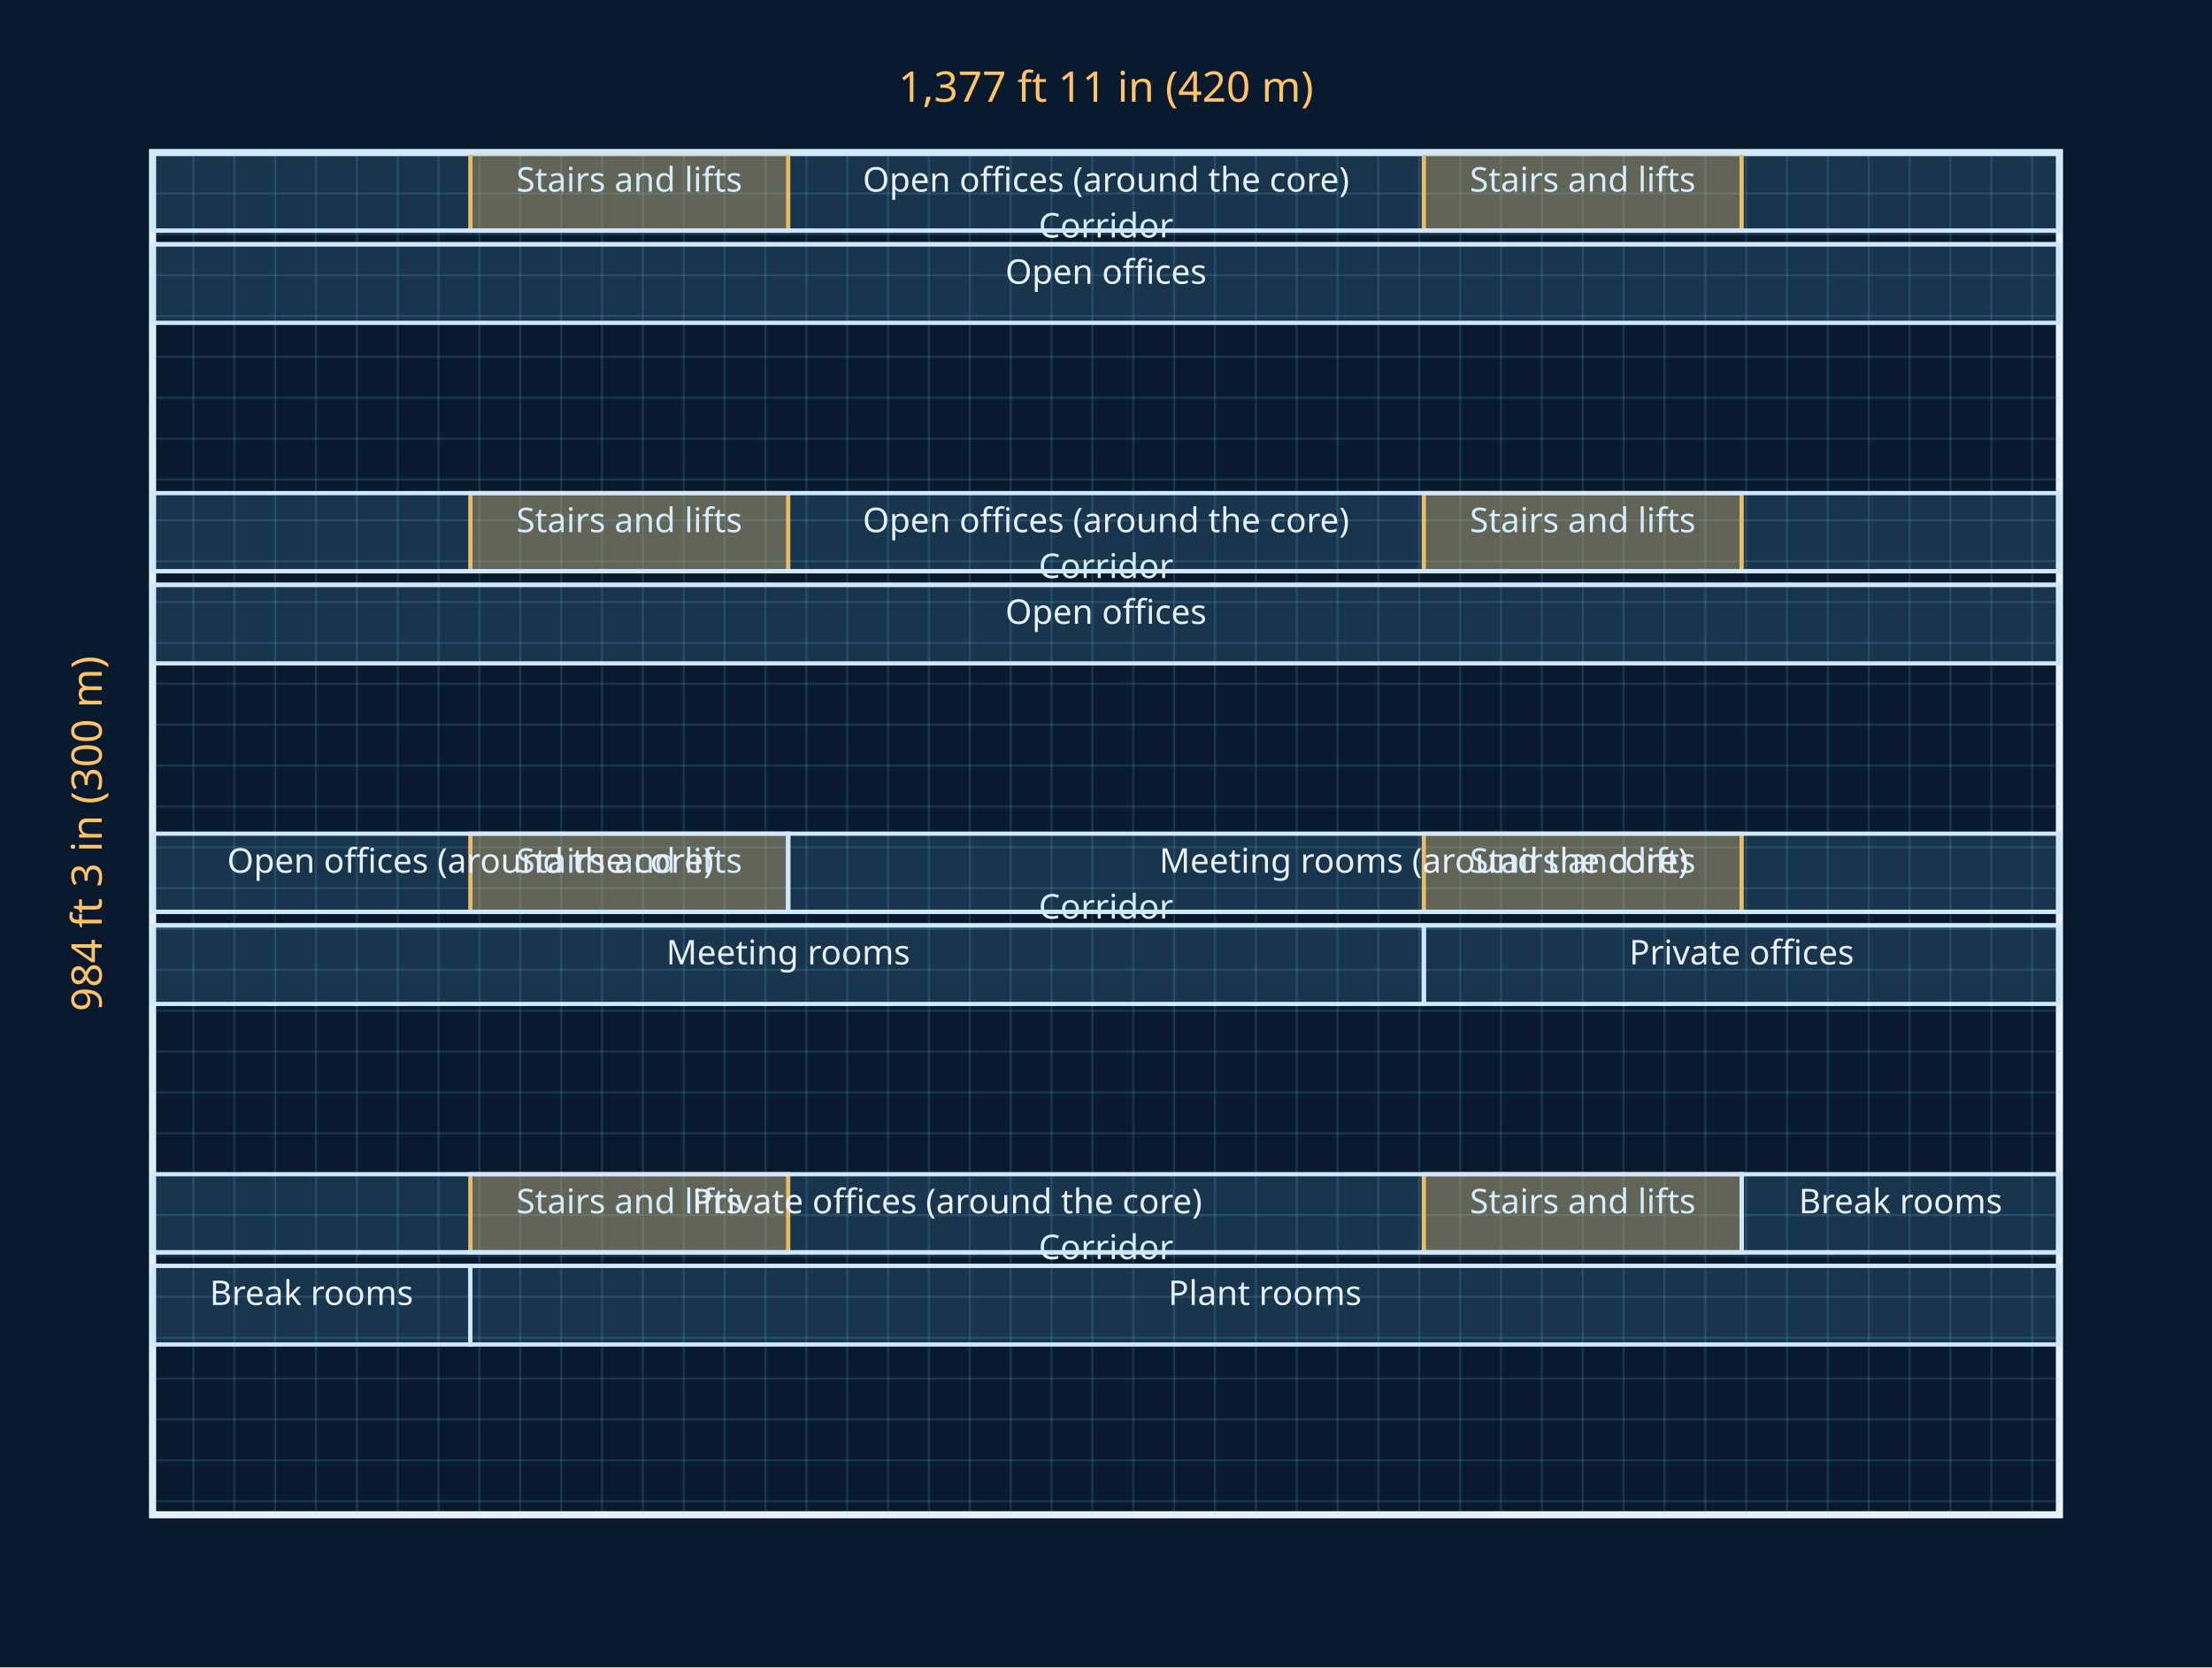
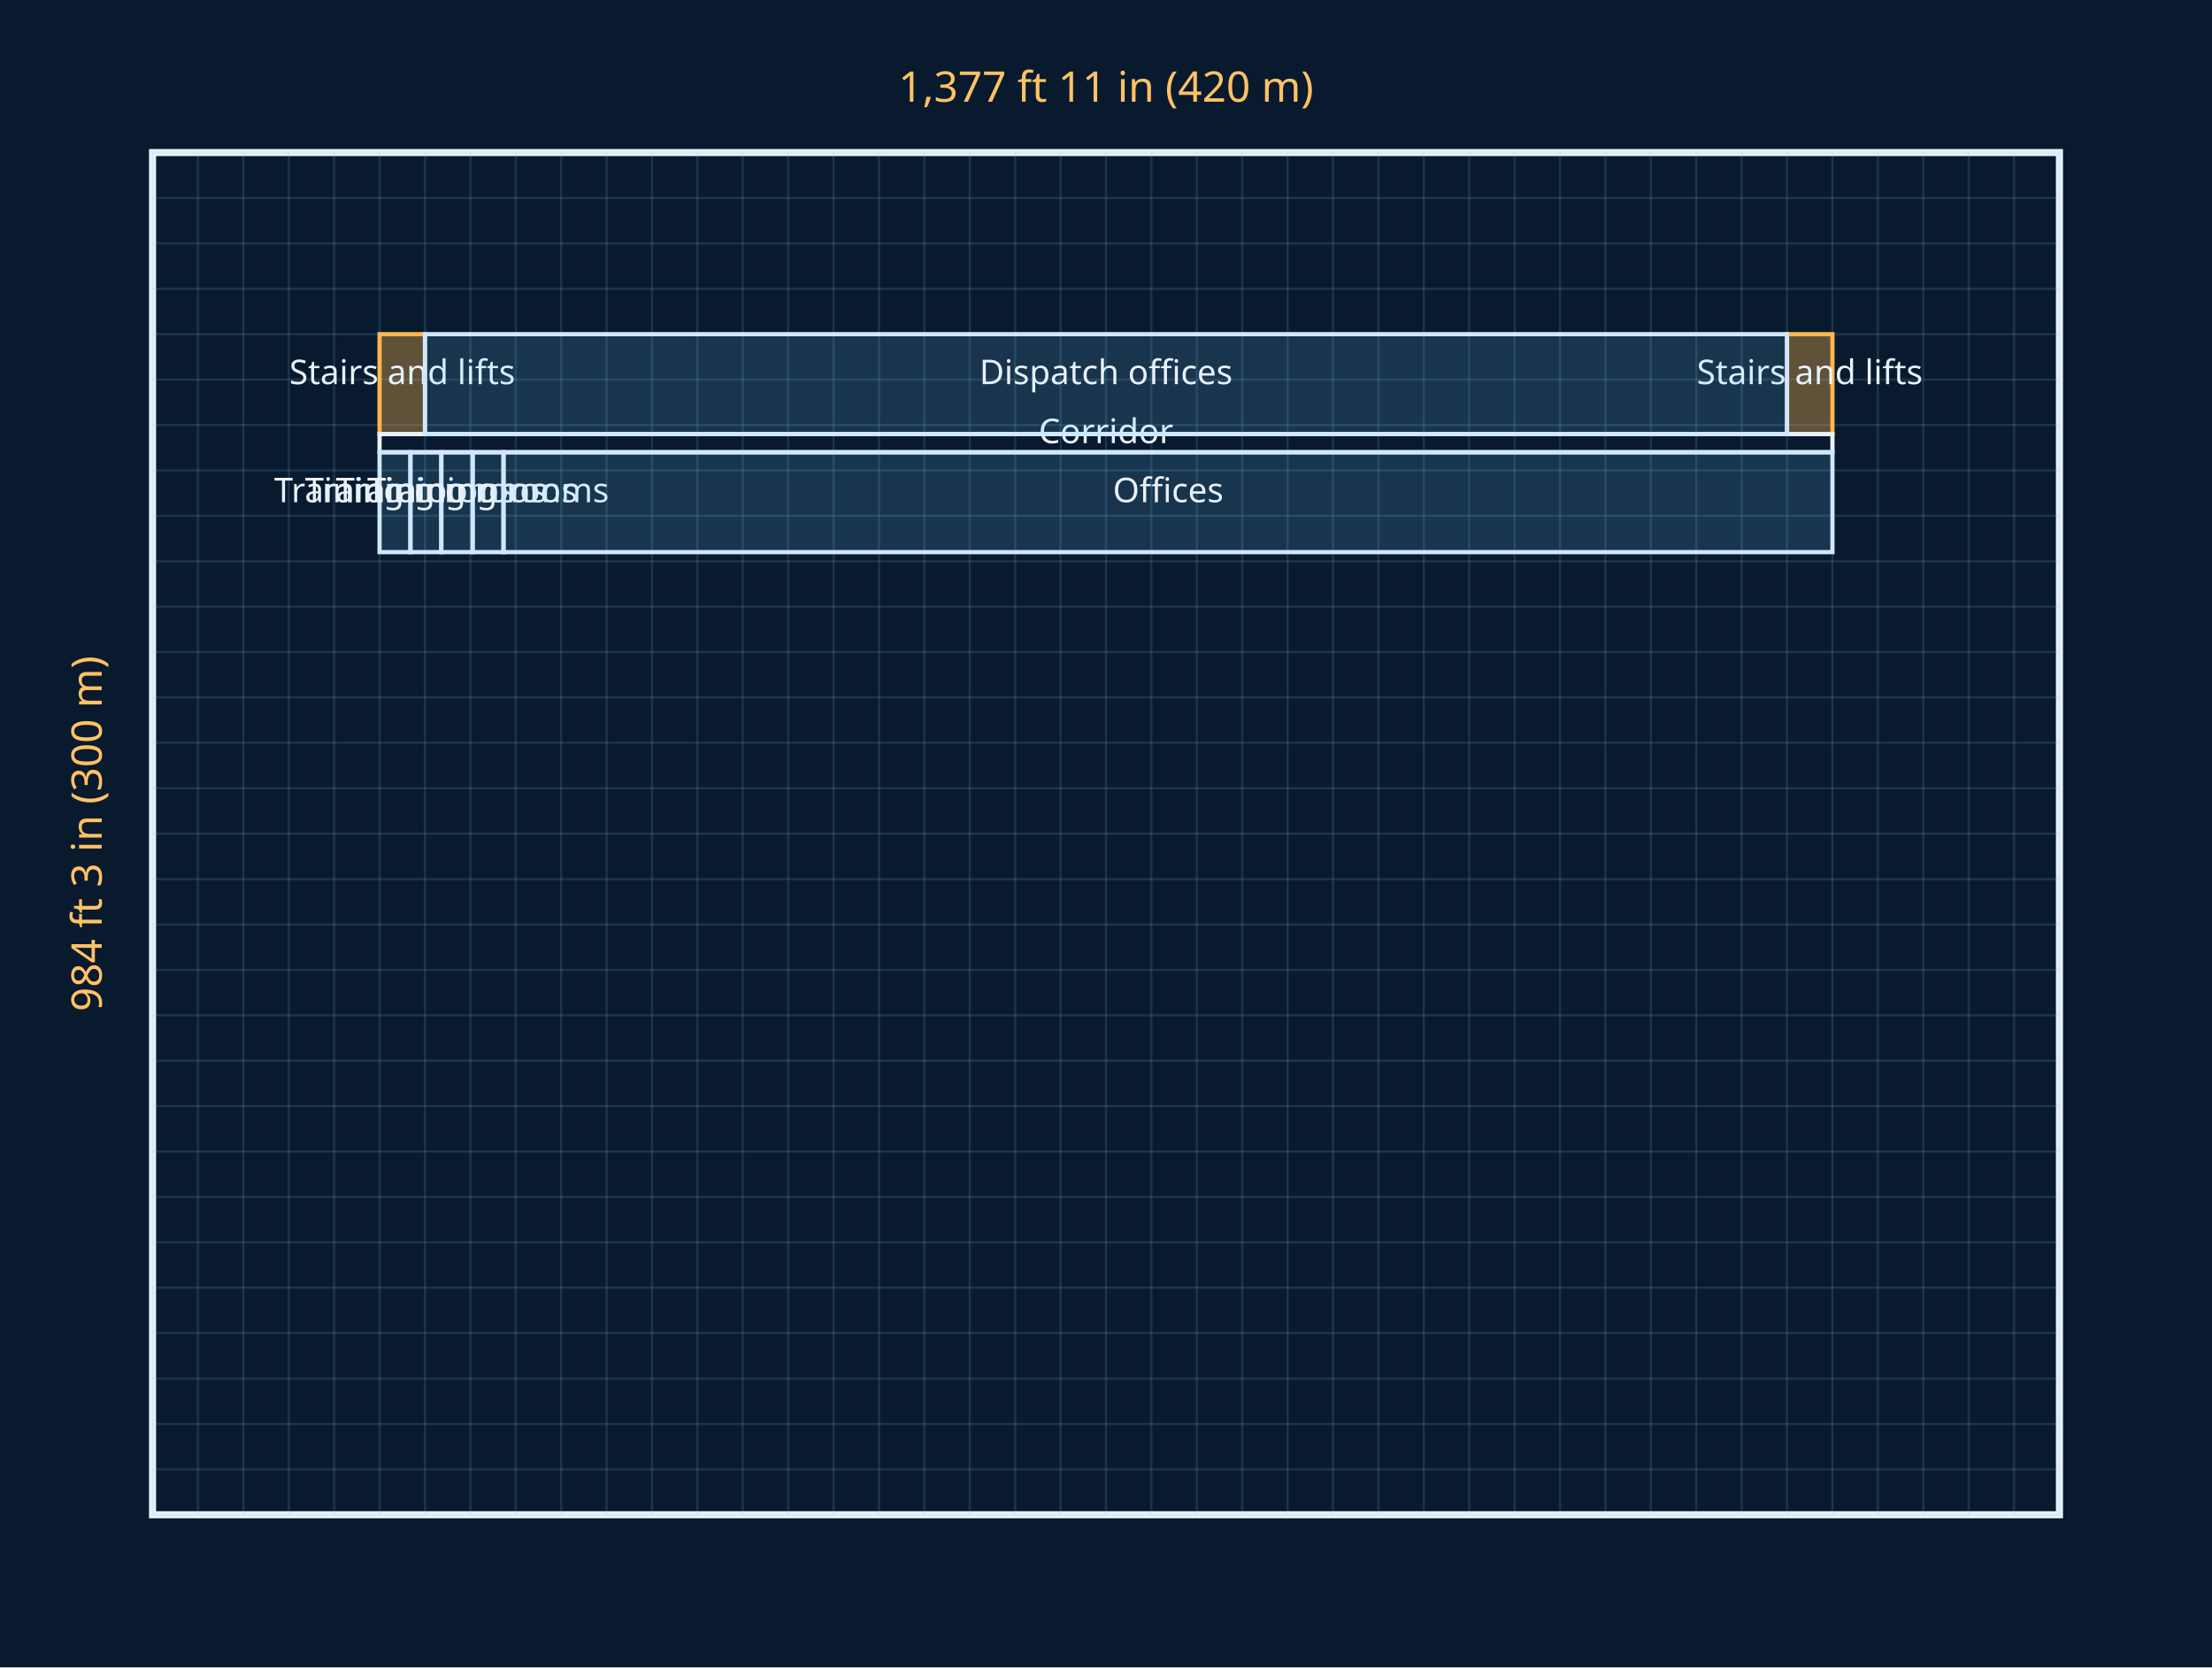
<svg xmlns="http://www.w3.org/2000/svg" viewBox="-33.6 -33.6 487.2 367.2" font-family="Segoe UI, sans-serif">
  <rect x="-33.6" y="-33.6" width="487.2" height="367.2" fill="#0a1a2e" />
  <rect x="0" y="0" width="420.0" height="300.0" fill="none" stroke="#e8f1fb" stroke-width="1.56" />
  <line x1="0.0" y1="0" x2="0.0" y2="300.0" stroke="#6fd0ff" stroke-opacity=".15" stroke-width="0.47" />
-   <line x1="9.0" y1="0" x2="9.0" y2="300.0" stroke="#6fd0ff" stroke-opacity=".15" stroke-width="0.47" />
-   <line x1="18.0" y1="0" x2="18.0" y2="300.0" stroke="#6fd0ff" stroke-opacity=".15" stroke-width="0.47" />
-   <line x1="27.0" y1="0" x2="27.0" y2="300.0" stroke="#6fd0ff" stroke-opacity=".15" stroke-width="0.47" />
-   <line x1="36.0" y1="0" x2="36.0" y2="300.0" stroke="#6fd0ff" stroke-opacity=".15" stroke-width="0.47" />
-   <line x1="45.0" y1="0" x2="45.0" y2="300.0" stroke="#6fd0ff" stroke-opacity=".15" stroke-width="0.47" />
-   <line x1="54.0" y1="0" x2="54.0" y2="300.0" stroke="#6fd0ff" stroke-opacity=".15" stroke-width="0.47" />
-   <line x1="63.0" y1="0" x2="63.0" y2="300.0" stroke="#6fd0ff" stroke-opacity=".15" stroke-width="0.47" />
-   <line x1="72.0" y1="0" x2="72.0" y2="300.0" stroke="#6fd0ff" stroke-opacity=".15" stroke-width="0.47" />
-   <line x1="81.0" y1="0" x2="81.0" y2="300.0" stroke="#6fd0ff" stroke-opacity=".15" stroke-width="0.47" />
+   <line x1="10.0" y1="0" x2="10.0" y2="300.0" stroke="#6fd0ff" stroke-opacity=".15" stroke-width="0.47" />
+   <line x1="20.0" y1="0" x2="20.0" y2="300.0" stroke="#6fd0ff" stroke-opacity=".15" stroke-width="0.47" />
+   <line x1="30.0" y1="0" x2="30.0" y2="300.0" stroke="#6fd0ff" stroke-opacity=".15" stroke-width="0.47" />
+   <line x1="40.0" y1="0" x2="40.0" y2="300.0" stroke="#6fd0ff" stroke-opacity=".15" stroke-width="0.47" />
+   <line x1="50.0" y1="0" x2="50.0" y2="300.0" stroke="#6fd0ff" stroke-opacity=".15" stroke-width="0.47" />
+   <line x1="60.0" y1="0" x2="60.0" y2="300.0" stroke="#6fd0ff" stroke-opacity=".15" stroke-width="0.47" />
+   <line x1="70.0" y1="0" x2="70.0" y2="300.0" stroke="#6fd0ff" stroke-opacity=".15" stroke-width="0.47" />
+   <line x1="80.0" y1="0" x2="80.0" y2="300.0" stroke="#6fd0ff" stroke-opacity=".15" stroke-width="0.47" />
  <line x1="90.0" y1="0" x2="90.0" y2="300.0" stroke="#6fd0ff" stroke-opacity=".15" stroke-width="0.47" />
-   <line x1="99.0" y1="0" x2="99.0" y2="300.0" stroke="#6fd0ff" stroke-opacity=".15" stroke-width="0.47" />
-   <line x1="108.0" y1="0" x2="108.0" y2="300.0" stroke="#6fd0ff" stroke-opacity=".15" stroke-width="0.47" />
-   <line x1="117.0" y1="0" x2="117.0" y2="300.0" stroke="#6fd0ff" stroke-opacity=".15" stroke-width="0.47" />
-   <line x1="126.0" y1="0" x2="126.0" y2="300.0" stroke="#6fd0ff" stroke-opacity=".15" stroke-width="0.47" />
-   <line x1="135.0" y1="0" x2="135.0" y2="300.0" stroke="#6fd0ff" stroke-opacity=".15" stroke-width="0.47" />
-   <line x1="144.0" y1="0" x2="144.0" y2="300.0" stroke="#6fd0ff" stroke-opacity=".15" stroke-width="0.47" />
-   <line x1="153.0" y1="0" x2="153.0" y2="300.0" stroke="#6fd0ff" stroke-opacity=".15" stroke-width="0.47" />
-   <line x1="162.0" y1="0" x2="162.0" y2="300.0" stroke="#6fd0ff" stroke-opacity=".15" stroke-width="0.47" />
-   <line x1="171.0" y1="0" x2="171.0" y2="300.0" stroke="#6fd0ff" stroke-opacity=".15" stroke-width="0.47" />
+   <line x1="100.0" y1="0" x2="100.0" y2="300.0" stroke="#6fd0ff" stroke-opacity=".15" stroke-width="0.47" />
+   <line x1="110.0" y1="0" x2="110.0" y2="300.0" stroke="#6fd0ff" stroke-opacity=".15" stroke-width="0.47" />
+   <line x1="120.0" y1="0" x2="120.0" y2="300.0" stroke="#6fd0ff" stroke-opacity=".15" stroke-width="0.47" />
+   <line x1="130.0" y1="0" x2="130.0" y2="300.0" stroke="#6fd0ff" stroke-opacity=".15" stroke-width="0.47" />
+   <line x1="140.0" y1="0" x2="140.0" y2="300.0" stroke="#6fd0ff" stroke-opacity=".15" stroke-width="0.47" />
+   <line x1="150.0" y1="0" x2="150.0" y2="300.0" stroke="#6fd0ff" stroke-opacity=".15" stroke-width="0.47" />
+   <line x1="160.0" y1="0" x2="160.0" y2="300.0" stroke="#6fd0ff" stroke-opacity=".15" stroke-width="0.47" />
+   <line x1="170.0" y1="0" x2="170.0" y2="300.0" stroke="#6fd0ff" stroke-opacity=".15" stroke-width="0.47" />
  <line x1="180.0" y1="0" x2="180.0" y2="300.0" stroke="#6fd0ff" stroke-opacity=".15" stroke-width="0.47" />
-   <line x1="189.0" y1="0" x2="189.0" y2="300.0" stroke="#6fd0ff" stroke-opacity=".15" stroke-width="0.47" />
-   <line x1="198.0" y1="0" x2="198.0" y2="300.0" stroke="#6fd0ff" stroke-opacity=".15" stroke-width="0.47" />
-   <line x1="207.0" y1="0" x2="207.0" y2="300.0" stroke="#6fd0ff" stroke-opacity=".15" stroke-width="0.47" />
-   <line x1="216.0" y1="0" x2="216.0" y2="300.0" stroke="#6fd0ff" stroke-opacity=".15" stroke-width="0.47" />
-   <line x1="225.0" y1="0" x2="225.0" y2="300.0" stroke="#6fd0ff" stroke-opacity=".15" stroke-width="0.47" />
-   <line x1="234.0" y1="0" x2="234.0" y2="300.0" stroke="#6fd0ff" stroke-opacity=".15" stroke-width="0.47" />
-   <line x1="243.0" y1="0" x2="243.0" y2="300.0" stroke="#6fd0ff" stroke-opacity=".15" stroke-width="0.47" />
-   <line x1="252.0" y1="0" x2="252.0" y2="300.0" stroke="#6fd0ff" stroke-opacity=".15" stroke-width="0.47" />
-   <line x1="261.0" y1="0" x2="261.0" y2="300.0" stroke="#6fd0ff" stroke-opacity=".15" stroke-width="0.47" />
+   <line x1="190.0" y1="0" x2="190.0" y2="300.0" stroke="#6fd0ff" stroke-opacity=".15" stroke-width="0.47" />
+   <line x1="200.0" y1="0" x2="200.0" y2="300.0" stroke="#6fd0ff" stroke-opacity=".15" stroke-width="0.47" />
+   <line x1="210.0" y1="0" x2="210.0" y2="300.0" stroke="#6fd0ff" stroke-opacity=".15" stroke-width="0.47" />
+   <line x1="220.0" y1="0" x2="220.0" y2="300.0" stroke="#6fd0ff" stroke-opacity=".15" stroke-width="0.47" />
+   <line x1="230.0" y1="0" x2="230.0" y2="300.0" stroke="#6fd0ff" stroke-opacity=".15" stroke-width="0.47" />
+   <line x1="240.0" y1="0" x2="240.0" y2="300.0" stroke="#6fd0ff" stroke-opacity=".15" stroke-width="0.47" />
+   <line x1="250.0" y1="0" x2="250.0" y2="300.0" stroke="#6fd0ff" stroke-opacity=".15" stroke-width="0.47" />
+   <line x1="260.0" y1="0" x2="260.0" y2="300.0" stroke="#6fd0ff" stroke-opacity=".15" stroke-width="0.47" />
  <line x1="270.0" y1="0" x2="270.0" y2="300.0" stroke="#6fd0ff" stroke-opacity=".15" stroke-width="0.47" />
-   <line x1="279.0" y1="0" x2="279.0" y2="300.0" stroke="#6fd0ff" stroke-opacity=".15" stroke-width="0.47" />
-   <line x1="288.0" y1="0" x2="288.0" y2="300.0" stroke="#6fd0ff" stroke-opacity=".15" stroke-width="0.47" />
-   <line x1="297.0" y1="0" x2="297.0" y2="300.0" stroke="#6fd0ff" stroke-opacity=".15" stroke-width="0.47" />
-   <line x1="306.0" y1="0" x2="306.0" y2="300.0" stroke="#6fd0ff" stroke-opacity=".15" stroke-width="0.47" />
-   <line x1="315.0" y1="0" x2="315.0" y2="300.0" stroke="#6fd0ff" stroke-opacity=".15" stroke-width="0.47" />
-   <line x1="324.0" y1="0" x2="324.0" y2="300.0" stroke="#6fd0ff" stroke-opacity=".15" stroke-width="0.47" />
-   <line x1="333.0" y1="0" x2="333.0" y2="300.0" stroke="#6fd0ff" stroke-opacity=".15" stroke-width="0.47" />
-   <line x1="342.0" y1="0" x2="342.0" y2="300.0" stroke="#6fd0ff" stroke-opacity=".15" stroke-width="0.47" />
-   <line x1="351.0" y1="0" x2="351.0" y2="300.0" stroke="#6fd0ff" stroke-opacity=".15" stroke-width="0.47" />
+   <line x1="280.0" y1="0" x2="280.0" y2="300.0" stroke="#6fd0ff" stroke-opacity=".15" stroke-width="0.47" />
+   <line x1="290.0" y1="0" x2="290.0" y2="300.0" stroke="#6fd0ff" stroke-opacity=".15" stroke-width="0.47" />
+   <line x1="300.0" y1="0" x2="300.0" y2="300.0" stroke="#6fd0ff" stroke-opacity=".15" stroke-width="0.47" />
+   <line x1="310.0" y1="0" x2="310.0" y2="300.0" stroke="#6fd0ff" stroke-opacity=".15" stroke-width="0.47" />
+   <line x1="320.0" y1="0" x2="320.0" y2="300.0" stroke="#6fd0ff" stroke-opacity=".15" stroke-width="0.47" />
+   <line x1="330.0" y1="0" x2="330.0" y2="300.0" stroke="#6fd0ff" stroke-opacity=".15" stroke-width="0.47" />
+   <line x1="340.0" y1="0" x2="340.0" y2="300.0" stroke="#6fd0ff" stroke-opacity=".15" stroke-width="0.47" />
+   <line x1="350.0" y1="0" x2="350.0" y2="300.0" stroke="#6fd0ff" stroke-opacity=".15" stroke-width="0.47" />
  <line x1="360.0" y1="0" x2="360.0" y2="300.0" stroke="#6fd0ff" stroke-opacity=".15" stroke-width="0.47" />
-   <line x1="369.0" y1="0" x2="369.0" y2="300.0" stroke="#6fd0ff" stroke-opacity=".15" stroke-width="0.47" />
-   <line x1="378.0" y1="0" x2="378.0" y2="300.0" stroke="#6fd0ff" stroke-opacity=".15" stroke-width="0.47" />
-   <line x1="387.0" y1="0" x2="387.0" y2="300.0" stroke="#6fd0ff" stroke-opacity=".15" stroke-width="0.47" />
-   <line x1="396.0" y1="0" x2="396.0" y2="300.0" stroke="#6fd0ff" stroke-opacity=".15" stroke-width="0.47" />
-   <line x1="405.0" y1="0" x2="405.0" y2="300.0" stroke="#6fd0ff" stroke-opacity=".15" stroke-width="0.47" />
-   <line x1="414.0" y1="0" x2="414.0" y2="300.0" stroke="#6fd0ff" stroke-opacity=".15" stroke-width="0.47" />
+   <line x1="370.0" y1="0" x2="370.0" y2="300.0" stroke="#6fd0ff" stroke-opacity=".15" stroke-width="0.47" />
+   <line x1="380.0" y1="0" x2="380.0" y2="300.0" stroke="#6fd0ff" stroke-opacity=".15" stroke-width="0.47" />
+   <line x1="390.0" y1="0" x2="390.0" y2="300.0" stroke="#6fd0ff" stroke-opacity=".15" stroke-width="0.47" />
+   <line x1="400.0" y1="0" x2="400.0" y2="300.0" stroke="#6fd0ff" stroke-opacity=".15" stroke-width="0.47" />
+   <line x1="410.0" y1="0" x2="410.0" y2="300.0" stroke="#6fd0ff" stroke-opacity=".15" stroke-width="0.47" />
+   <line x1="420.0" y1="0" x2="420.0" y2="300.0" stroke="#6fd0ff" stroke-opacity=".15" stroke-width="0.47" />
  <line x1="0" y1="0.0" x2="420.0" y2="0.0" stroke="#6fd0ff" stroke-opacity=".15" stroke-width="0.47" />
-   <line x1="0" y1="9.0" x2="420.0" y2="9.0" stroke="#6fd0ff" stroke-opacity=".15" stroke-width="0.47" />
-   <line x1="0" y1="18.0" x2="420.0" y2="18.0" stroke="#6fd0ff" stroke-opacity=".15" stroke-width="0.47" />
-   <line x1="0" y1="27.0" x2="420.0" y2="27.0" stroke="#6fd0ff" stroke-opacity=".15" stroke-width="0.47" />
-   <line x1="0" y1="36.0" x2="420.0" y2="36.0" stroke="#6fd0ff" stroke-opacity=".15" stroke-width="0.47" />
-   <line x1="0" y1="45.0" x2="420.0" y2="45.0" stroke="#6fd0ff" stroke-opacity=".15" stroke-width="0.47" />
-   <line x1="0" y1="54.0" x2="420.0" y2="54.0" stroke="#6fd0ff" stroke-opacity=".15" stroke-width="0.47" />
-   <line x1="0" y1="63.0" x2="420.0" y2="63.0" stroke="#6fd0ff" stroke-opacity=".15" stroke-width="0.47" />
-   <line x1="0" y1="72.0" x2="420.0" y2="72.0" stroke="#6fd0ff" stroke-opacity=".15" stroke-width="0.47" />
-   <line x1="0" y1="81.0" x2="420.0" y2="81.0" stroke="#6fd0ff" stroke-opacity=".15" stroke-width="0.47" />
+   <line x1="0" y1="10.0" x2="420.0" y2="10.0" stroke="#6fd0ff" stroke-opacity=".15" stroke-width="0.47" />
+   <line x1="0" y1="20.0" x2="420.0" y2="20.0" stroke="#6fd0ff" stroke-opacity=".15" stroke-width="0.47" />
+   <line x1="0" y1="30.0" x2="420.0" y2="30.0" stroke="#6fd0ff" stroke-opacity=".15" stroke-width="0.47" />
+   <line x1="0" y1="40.0" x2="420.0" y2="40.0" stroke="#6fd0ff" stroke-opacity=".15" stroke-width="0.47" />
+   <line x1="0" y1="50.0" x2="420.0" y2="50.0" stroke="#6fd0ff" stroke-opacity=".15" stroke-width="0.47" />
+   <line x1="0" y1="60.0" x2="420.0" y2="60.0" stroke="#6fd0ff" stroke-opacity=".15" stroke-width="0.47" />
+   <line x1="0" y1="70.0" x2="420.0" y2="70.0" stroke="#6fd0ff" stroke-opacity=".15" stroke-width="0.47" />
+   <line x1="0" y1="80.0" x2="420.0" y2="80.0" stroke="#6fd0ff" stroke-opacity=".15" stroke-width="0.47" />
  <line x1="0" y1="90.0" x2="420.0" y2="90.0" stroke="#6fd0ff" stroke-opacity=".15" stroke-width="0.47" />
-   <line x1="0" y1="99.0" x2="420.0" y2="99.0" stroke="#6fd0ff" stroke-opacity=".15" stroke-width="0.47" />
-   <line x1="0" y1="108.0" x2="420.0" y2="108.0" stroke="#6fd0ff" stroke-opacity=".15" stroke-width="0.47" />
-   <line x1="0" y1="117.0" x2="420.0" y2="117.0" stroke="#6fd0ff" stroke-opacity=".15" stroke-width="0.47" />
-   <line x1="0" y1="126.0" x2="420.0" y2="126.0" stroke="#6fd0ff" stroke-opacity=".15" stroke-width="0.47" />
-   <line x1="0" y1="135.0" x2="420.0" y2="135.0" stroke="#6fd0ff" stroke-opacity=".15" stroke-width="0.47" />
-   <line x1="0" y1="144.0" x2="420.0" y2="144.0" stroke="#6fd0ff" stroke-opacity=".15" stroke-width="0.47" />
-   <line x1="0" y1="153.0" x2="420.0" y2="153.0" stroke="#6fd0ff" stroke-opacity=".15" stroke-width="0.47" />
-   <line x1="0" y1="162.0" x2="420.0" y2="162.0" stroke="#6fd0ff" stroke-opacity=".15" stroke-width="0.47" />
-   <line x1="0" y1="171.0" x2="420.0" y2="171.0" stroke="#6fd0ff" stroke-opacity=".15" stroke-width="0.47" />
+   <line x1="0" y1="100.0" x2="420.0" y2="100.0" stroke="#6fd0ff" stroke-opacity=".15" stroke-width="0.47" />
+   <line x1="0" y1="110.0" x2="420.0" y2="110.0" stroke="#6fd0ff" stroke-opacity=".15" stroke-width="0.47" />
+   <line x1="0" y1="120.0" x2="420.0" y2="120.0" stroke="#6fd0ff" stroke-opacity=".15" stroke-width="0.47" />
+   <line x1="0" y1="130.0" x2="420.0" y2="130.0" stroke="#6fd0ff" stroke-opacity=".15" stroke-width="0.47" />
+   <line x1="0" y1="140.0" x2="420.0" y2="140.0" stroke="#6fd0ff" stroke-opacity=".15" stroke-width="0.47" />
+   <line x1="0" y1="150.0" x2="420.0" y2="150.0" stroke="#6fd0ff" stroke-opacity=".15" stroke-width="0.47" />
+   <line x1="0" y1="160.0" x2="420.0" y2="160.0" stroke="#6fd0ff" stroke-opacity=".15" stroke-width="0.47" />
+   <line x1="0" y1="170.0" x2="420.0" y2="170.0" stroke="#6fd0ff" stroke-opacity=".15" stroke-width="0.47" />
  <line x1="0" y1="180.0" x2="420.0" y2="180.0" stroke="#6fd0ff" stroke-opacity=".15" stroke-width="0.47" />
-   <line x1="0" y1="189.0" x2="420.0" y2="189.0" stroke="#6fd0ff" stroke-opacity=".15" stroke-width="0.47" />
-   <line x1="0" y1="198.0" x2="420.0" y2="198.0" stroke="#6fd0ff" stroke-opacity=".15" stroke-width="0.47" />
-   <line x1="0" y1="207.0" x2="420.0" y2="207.0" stroke="#6fd0ff" stroke-opacity=".15" stroke-width="0.47" />
-   <line x1="0" y1="216.0" x2="420.0" y2="216.0" stroke="#6fd0ff" stroke-opacity=".15" stroke-width="0.47" />
-   <line x1="0" y1="225.0" x2="420.0" y2="225.0" stroke="#6fd0ff" stroke-opacity=".15" stroke-width="0.47" />
-   <line x1="0" y1="234.0" x2="420.0" y2="234.0" stroke="#6fd0ff" stroke-opacity=".15" stroke-width="0.47" />
-   <line x1="0" y1="243.0" x2="420.0" y2="243.0" stroke="#6fd0ff" stroke-opacity=".15" stroke-width="0.47" />
-   <line x1="0" y1="252.0" x2="420.0" y2="252.0" stroke="#6fd0ff" stroke-opacity=".15" stroke-width="0.47" />
-   <line x1="0" y1="261.0" x2="420.0" y2="261.0" stroke="#6fd0ff" stroke-opacity=".15" stroke-width="0.47" />
+   <line x1="0" y1="190.0" x2="420.0" y2="190.0" stroke="#6fd0ff" stroke-opacity=".15" stroke-width="0.47" />
+   <line x1="0" y1="200.0" x2="420.0" y2="200.0" stroke="#6fd0ff" stroke-opacity=".15" stroke-width="0.47" />
+   <line x1="0" y1="210.0" x2="420.0" y2="210.0" stroke="#6fd0ff" stroke-opacity=".15" stroke-width="0.47" />
+   <line x1="0" y1="220.0" x2="420.0" y2="220.0" stroke="#6fd0ff" stroke-opacity=".15" stroke-width="0.47" />
+   <line x1="0" y1="230.0" x2="420.0" y2="230.0" stroke="#6fd0ff" stroke-opacity=".15" stroke-width="0.47" />
+   <line x1="0" y1="240.0" x2="420.0" y2="240.0" stroke="#6fd0ff" stroke-opacity=".15" stroke-width="0.47" />
+   <line x1="0" y1="250.0" x2="420.0" y2="250.0" stroke="#6fd0ff" stroke-opacity=".15" stroke-width="0.47" />
+   <line x1="0" y1="260.0" x2="420.0" y2="260.0" stroke="#6fd0ff" stroke-opacity=".15" stroke-width="0.47" />
  <line x1="0" y1="270.0" x2="420.0" y2="270.0" stroke="#6fd0ff" stroke-opacity=".15" stroke-width="0.47" />
-   <line x1="0" y1="279.0" x2="420.0" y2="279.0" stroke="#6fd0ff" stroke-opacity=".15" stroke-width="0.47" />
-   <line x1="0" y1="288.0" x2="420.0" y2="288.0" stroke="#6fd0ff" stroke-opacity=".15" stroke-width="0.47" />
-   <line x1="0" y1="297.0" x2="420.0" y2="297.0" stroke="#6fd0ff" stroke-opacity=".15" stroke-width="0.47" />
-   <polygon points="70.0,0.0 140.0,0.0 140.0,17.2 70.0,17.2" fill="rgba(255,184,77,.35)" stroke="#ffb84d" stroke-width="0.93" />
-   <text x="105.0" y="8.6" font-size="7.5" fill="#e8f1fb" text-anchor="middle">Stairs and lifts</text>
-   <polygon points="280.0,0.0 350.0,0.0 350.0,17.2 280.0,17.2" fill="rgba(255,184,77,.35)" stroke="#ffb84d" stroke-width="0.93" />
-   <text x="315.0" y="8.6" font-size="7.5" fill="#e8f1fb" text-anchor="middle">Stairs and lifts</text>
-   <polygon points="70.0,75.0 140.0,75.0 140.0,92.2 70.0,92.2" fill="rgba(255,184,77,.35)" stroke="#ffb84d" stroke-width="0.93" />
-   <text x="105.0" y="83.6" font-size="7.5" fill="#e8f1fb" text-anchor="middle">Stairs and lifts</text>
-   <polygon points="280.0,75.0 350.0,75.0 350.0,92.2 280.0,92.2" fill="rgba(255,184,77,.35)" stroke="#ffb84d" stroke-width="0.93" />
-   <text x="315.0" y="83.6" font-size="7.5" fill="#e8f1fb" text-anchor="middle">Stairs and lifts</text>
-   <polygon points="70.0,150.0 140.0,150.0 140.0,167.2 70.0,167.2" fill="rgba(255,184,77,.35)" stroke="#ffb84d" stroke-width="0.93" />
-   <text x="105.0" y="158.6" font-size="7.5" fill="#e8f1fb" text-anchor="middle">Stairs and lifts</text>
-   <polygon points="280.0,150.0 350.0,150.0 350.0,167.2 280.0,167.2" fill="rgba(255,184,77,.35)" stroke="#ffb84d" stroke-width="0.93" />
-   <text x="315.0" y="158.6" font-size="7.5" fill="#e8f1fb" text-anchor="middle">Stairs and lifts</text>
-   <polygon points="70.0,225.0 140.0,225.0 140.0,242.2 70.0,242.2" fill="rgba(255,184,77,.35)" stroke="#ffb84d" stroke-width="0.93" />
-   <text x="105.0" y="233.6" font-size="7.5" fill="#e8f1fb" text-anchor="middle">Stairs and lifts</text>
-   <polygon points="280.0,225.0 350.0,225.0 350.0,242.2 280.0,242.2" fill="rgba(255,184,77,.35)" stroke="#ffb84d" stroke-width="0.93" />
-   <text x="315.0" y="233.6" font-size="7.5" fill="#e8f1fb" text-anchor="middle">Stairs and lifts</text>
-   <polygon points="0.0,17.2 420.0,17.2 420.0,20.2 0.0,20.2" fill="none" stroke="#e8f1fb" stroke-width="0.93" />
-   <text x="210.0" y="18.7" font-size="7.5" fill="#e8f1fb" text-anchor="middle">Corridor</text>
-   <polygon points="0.0,92.2 420.0,92.2 420.0,95.2 0.0,95.2" fill="none" stroke="#e8f1fb" stroke-width="0.93" />
-   <text x="210.0" y="93.7" font-size="7.5" fill="#e8f1fb" text-anchor="middle">Corridor</text>
-   <polygon points="0.0,167.2 420.0,167.2 420.0,170.2 0.0,170.2" fill="none" stroke="#e8f1fb" stroke-width="0.93" />
-   <text x="210.0" y="168.7" font-size="7.5" fill="#e8f1fb" text-anchor="middle">Corridor</text>
-   <polygon points="0.0,242.2 420.0,242.2 420.0,245.2 0.0,245.2" fill="none" stroke="#e8f1fb" stroke-width="0.93" />
-   <text x="210.0" y="243.7" font-size="7.5" fill="#e8f1fb" text-anchor="middle">Corridor</text>
-   <polygon points="0.0,0.0 420.0,0.0 420.0,17.2 0.0,17.2" fill="rgba(111,208,255,.15)" stroke="#cfe8ff" stroke-width="0.93" />
-   <text x="210.0" y="8.6" font-size="7.5" fill="#e8f1fb" text-anchor="middle">Open offices (around the core)</text>
-   <polygon points="0.0,20.2 420.0,20.2 420.0,37.5 0.0,37.5" fill="rgba(111,208,255,.15)" stroke="#cfe8ff" stroke-width="0.93" />
-   <text x="210.0" y="28.9" font-size="7.5" fill="#e8f1fb" text-anchor="middle">Open offices</text>
-   <polygon points="0.0,75.0 420.0,75.0 420.0,92.2 0.0,92.2" fill="rgba(111,208,255,.15)" stroke="#cfe8ff" stroke-width="0.93" />
-   <text x="210.0" y="83.6" font-size="7.5" fill="#e8f1fb" text-anchor="middle">Open offices (around the core)</text>
-   <polygon points="0.0,95.2 420.0,95.2 420.0,112.5 0.0,112.5" fill="rgba(111,208,255,.15)" stroke="#cfe8ff" stroke-width="0.93" />
-   <text x="210.0" y="103.8" font-size="7.5" fill="#e8f1fb" text-anchor="middle">Open offices</text>
-   <polygon points="0.0,150.0 140.0,150.0 140.0,167.2 0.0,167.2" fill="rgba(111,208,255,.15)" stroke="#cfe8ff" stroke-width="0.93" />
-   <text x="70.0" y="158.6" font-size="7.5" fill="#e8f1fb" text-anchor="middle">Open offices (around the core)</text>
-   <polygon points="140.0,150.0 420.0,150.0 420.0,167.2 140.0,167.2" fill="rgba(111,208,255,.15)" stroke="#cfe8ff" stroke-width="0.93" />
-   <text x="280.0" y="158.6" font-size="7.5" fill="#e8f1fb" text-anchor="middle">Meeting rooms (around the core)</text>
-   <polygon points="0.0,170.2 280.0,170.2 280.0,187.5 0.0,187.5" fill="rgba(111,208,255,.15)" stroke="#cfe8ff" stroke-width="0.93" />
-   <text x="140.0" y="178.8" font-size="7.5" fill="#e8f1fb" text-anchor="middle">Meeting rooms</text>
-   <polygon points="280.0,170.2 420.0,170.2 420.0,187.5 280.0,187.5" fill="rgba(111,208,255,.15)" stroke="#cfe8ff" stroke-width="0.93" />
-   <text x="350.0" y="178.8" font-size="7.5" fill="#e8f1fb" text-anchor="middle">Private offices</text>
-   <polygon points="0.0,225.0 350.0,225.0 350.0,242.2 0.0,242.2" fill="rgba(111,208,255,.15)" stroke="#cfe8ff" stroke-width="0.93" />
-   <text x="175.0" y="233.6" font-size="7.5" fill="#e8f1fb" text-anchor="middle">Private offices (around the core)</text>
-   <polygon points="350.0,225.0 420.0,225.0 420.0,242.2 350.0,242.2" fill="rgba(111,208,255,.15)" stroke="#cfe8ff" stroke-width="0.93" />
-   <text x="385.0" y="233.6" font-size="7.5" fill="#e8f1fb" text-anchor="middle">Break rooms</text>
-   <polygon points="0.0,245.2 70.0,245.2 70.0,262.5 0.0,262.5" fill="rgba(111,208,255,.15)" stroke="#cfe8ff" stroke-width="0.93" />
-   <text x="35.0" y="253.8" font-size="7.5" fill="#e8f1fb" text-anchor="middle">Break rooms</text>
-   <polygon points="70.0,245.2 420.0,245.2 420.0,262.5 70.0,262.5" fill="rgba(111,208,255,.15)" stroke="#cfe8ff" stroke-width="0.93" />
-   <text x="245.0" y="253.8" font-size="7.5" fill="#e8f1fb" text-anchor="middle">Plant rooms</text>
+   <line x1="0" y1="280.0" x2="420.0" y2="280.0" stroke="#6fd0ff" stroke-opacity=".15" stroke-width="0.47" />
+   <line x1="0" y1="290.0" x2="420.0" y2="290.0" stroke="#6fd0ff" stroke-opacity=".15" stroke-width="0.47" />
+   <line x1="0" y1="300.0" x2="420.0" y2="300.0" stroke="#6fd0ff" stroke-opacity=".15" stroke-width="0.47" />
+   <polygon points="50.0,40.0 60.0,40.0 60.0,62.0 50.0,62.0" fill="rgba(255,184,77,.35)" stroke="#ffb84d" stroke-width="0.93" />
+   <text x="55.0" y="51.0" font-size="7.5" fill="#e8f1fb" text-anchor="middle">Stairs and lifts</text>
+   <polygon points="360.0,40.0 370.0,40.0 370.0,62.0 360.0,62.0" fill="rgba(255,184,77,.35)" stroke="#ffb84d" stroke-width="0.93" />
+   <text x="365.0" y="51.0" font-size="7.5" fill="#e8f1fb" text-anchor="middle">Stairs and lifts</text>
+   <polygon points="50.0,62.0 370.0,62.0 370.0,66.0 50.0,66.0" fill="none" stroke="#e8f1fb" stroke-width="0.93" />
+   <text x="210.0" y="64.0" font-size="7.5" fill="#e8f1fb" text-anchor="middle">Corridor</text>
+   <polygon points="60.0,40.0 360.0,40.0 360.0,62.0 60.0,62.0" fill="rgba(111,208,255,.15)" stroke="#cfe8ff" stroke-width="0.93" />
+   <text x="210.0" y="51.0" font-size="7.5" fill="#e8f1fb" text-anchor="middle">Dispatch offices</text>
+   <polygon points="50.0,66.0 56.8,66.0 56.8,88.0 50.0,88.0" fill="rgba(111,208,255,.15)" stroke="#cfe8ff" stroke-width="0.93" />
+   <text x="53.4" y="77.0" font-size="7.5" fill="#e8f1fb" text-anchor="middle">Training rooms</text>
+   <polygon points="56.8,66.0 63.6,66.0 63.6,88.0 56.8,88.0" fill="rgba(111,208,255,.15)" stroke="#cfe8ff" stroke-width="0.93" />
+   <text x="60.2" y="77.0" font-size="7.5" fill="#e8f1fb" text-anchor="middle">Training rooms</text>
+   <polygon points="63.6,66.0 70.5,66.0 70.5,88.0 63.6,88.0" fill="rgba(111,208,255,.15)" stroke="#cfe8ff" stroke-width="0.93" />
+   <text x="67.0" y="77.0" font-size="7.5" fill="#e8f1fb" text-anchor="middle">Training rooms</text>
+   <polygon points="70.5,66.0 77.3,66.0 77.3,88.0 70.5,88.0" fill="rgba(111,208,255,.15)" stroke="#cfe8ff" stroke-width="0.93" />
+   <text x="73.9" y="77.0" font-size="7.5" fill="#e8f1fb" text-anchor="middle">Training rooms</text>
+   <polygon points="77.3,66.0 370.0,66.0 370.0,88.0 77.3,88.0" fill="rgba(111,208,255,.15)" stroke="#cfe8ff" stroke-width="0.93" />
+   <text x="223.7" y="77.0" font-size="7.5" fill="#e8f1fb" text-anchor="middle">Offices</text>
  <text x="210.0" y="-11.2" font-size="9.3" fill="#ffc266" text-anchor="middle">1,377 ft 11 in (420 m)</text>
  <text x="-11.2" y="150.0" font-size="9.3" fill="#ffc266" text-anchor="middle" transform="rotate(-90 -11.2 150.0)">984 ft 3 in (300 m)</text>
</svg>
